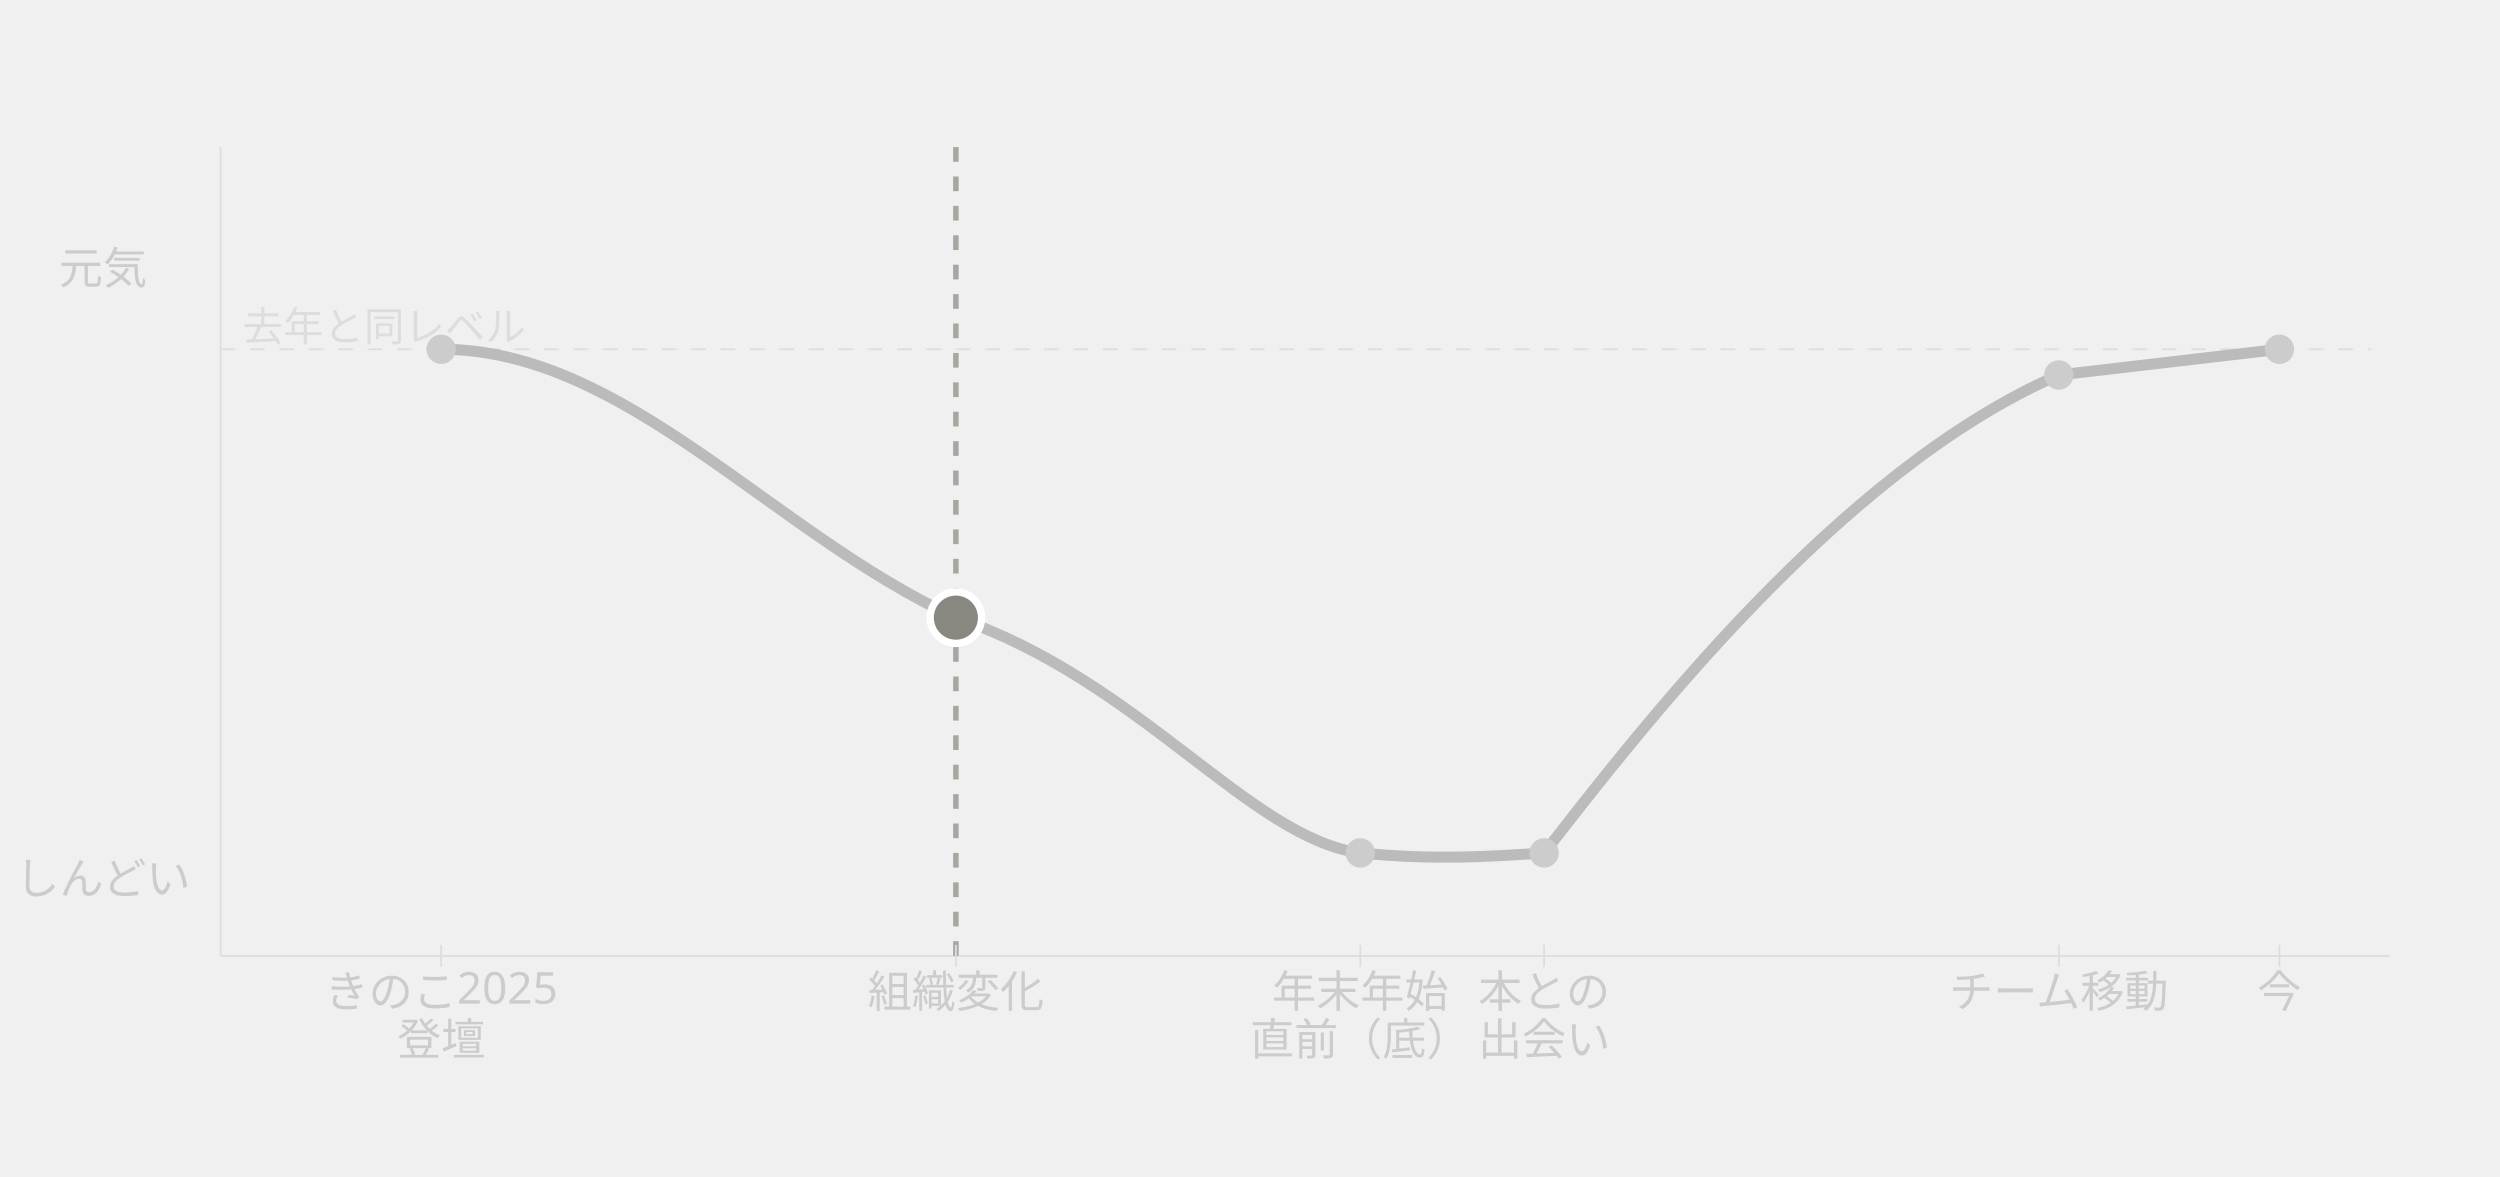
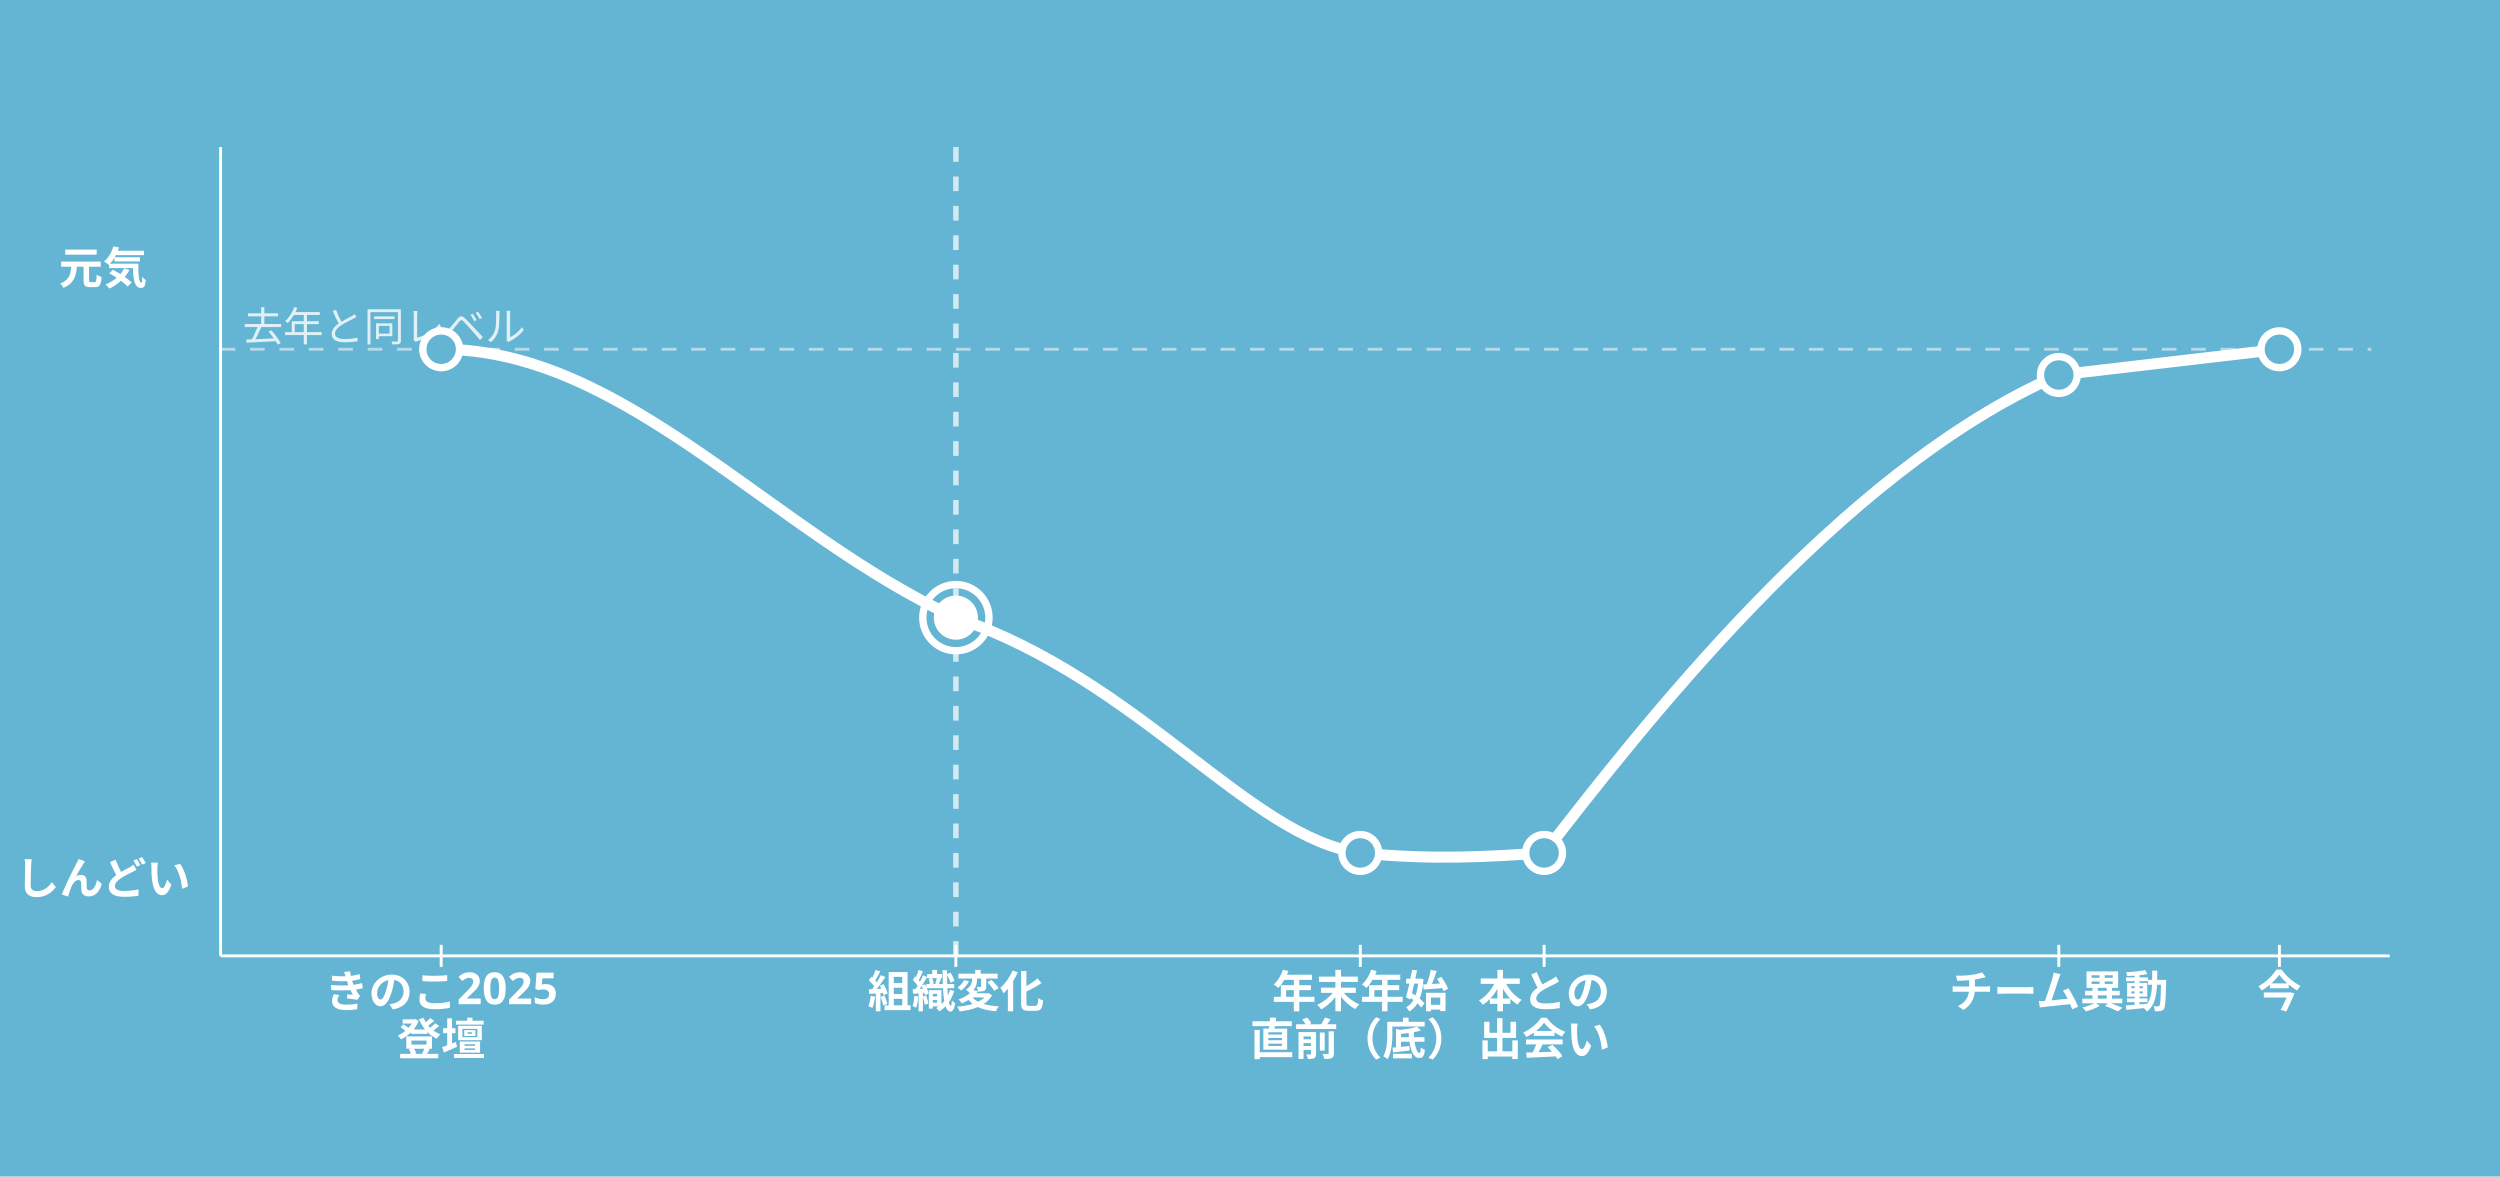
<svg xmlns="http://www.w3.org/2000/svg" viewBox="0 0 680 320" width="680" height="320">
-   <text font-family="sans-serif" font-size="12" fill="#ccc" x="28" y="72" text-anchor="middle" dominant-baseline="central">元気</text>
-   <text font-family="sans-serif" font-size="12" fill="#ccc" x="28" y="238" text-anchor="middle" dominant-baseline="central">しんどい</text>
-   <line x1="60" y1="40" x2="60" y2="260" stroke="#ddd" stroke-width="0.5" />
-   <line x1="60" y1="260" x2="650" y2="260" stroke="#ddd" stroke-width="0.5" />
-   <line x1="60" y1="95" x2="645" y2="95" stroke="#ddd" stroke-width="0.5" stroke-dasharray="4 4" />
-   <text font-family="sans-serif" font-size="11" fill="#ddd" x="66" y="88" text-anchor="start" dominant-baseline="central">去年と同レベル</text>
-   <path d="M120,95 C170,95 210,145 260,168 C310,185 340,228 370,232 C390,234 405,233 420,232 C445,200 500,128 560,102 L620,95" fill="none" stroke="#bbb" stroke-width="3" stroke-linecap="round" stroke-linejoin="round" />
-   <line x1="260" y1="40" x2="260" y2="260" stroke="#888780" stroke-width="1.5" stroke-dasharray="4 4" opacity="0.7" />
-   <circle cx="120" cy="95" r="4" fill="#ccc" />
-   <circle cx="260" cy="168" r="8" fill="white" />
-   <circle cx="260" cy="168" r="6" fill="#888780" />
-   <circle cx="370" cy="232" r="4" fill="#ccc" />
-   <circle cx="420" cy="232" r="4" fill="#ccc" />
-   <circle cx="560" cy="102" r="4" fill="#ccc" />
-   <circle cx="620" cy="95" r="4" fill="#ccc" />
-   <line x1="120" y1="257" x2="120" y2="263" stroke="#ddd" stroke-width="0.5" />
-   <line x1="260" y1="257" x2="260" y2="263" stroke="#ddd" stroke-width="0.5" />
-   <line x1="370" y1="257" x2="370" y2="263" stroke="#ddd" stroke-width="0.5" />
-   <line x1="420" y1="257" x2="420" y2="263" stroke="#ddd" stroke-width="0.5" />
-   <line x1="560" y1="257" x2="560" y2="263" stroke="#ddd" stroke-width="0.5" />
-   <line x1="620" y1="257" x2="620" y2="263" stroke="#ddd" stroke-width="0.5" />
-   <text font-family="sans-serif" font-size="12" fill="#ccc" x="120" y="274" text-anchor="middle">きのこ2025</text>
-   <text font-family="sans-serif" font-size="12" fill="#ccc" x="120" y="287" text-anchor="middle">登壇</text>
-   <text font-family="sans-serif" font-size="12" fill="#ccc" x="260" y="274" text-anchor="middle">組織変化</text>
-   <text font-family="sans-serif" font-size="12" fill="#ccc" x="370" y="274" text-anchor="middle">年末年始</text>
-   <text font-family="sans-serif" font-size="12" fill="#ccc" x="370" y="287" text-anchor="middle">直前（底）</text>
-   <text font-family="sans-serif" font-size="12" fill="#ccc" x="420" y="274" text-anchor="middle">本との</text>
-   <text font-family="sans-serif" font-size="12" fill="#ccc" x="420" y="287" text-anchor="middle">出会い</text>
-   <text font-family="sans-serif" font-size="12" fill="#ccc" x="560" y="274" text-anchor="middle">チーム移動</text>
-   <text font-family="sans-serif" font-size="12" fill="#ccc" x="620" y="274" text-anchor="middle">今</text>
+   <rect width="680" height="320" fill="#64B4D4" />
+   <text font-family="sans-serif" font-size="12" font-weight="bold" fill="#ffffff" x="28" y="72" text-anchor="middle" dominant-baseline="central">元気</text>
+   <text font-family="sans-serif" font-size="12" font-weight="bold" fill="#ffffff" x="28" y="238" text-anchor="middle" dominant-baseline="central">しんどい</text>
+   <line x1="60" y1="40" x2="60" y2="260" stroke="#ffffff" stroke-width="0.8" />
+   <line x1="60" y1="260" x2="650" y2="260" stroke="#ffffff" stroke-width="0.8" />
+   <line x1="60" y1="95" x2="645" y2="95" stroke="rgba(255,255,255,0.5)" stroke-width="0.8" stroke-dasharray="4 4" />
+   <text font-family="sans-serif" font-size="11" fill="rgba(255,255,255,0.8)" x="66" y="88" text-anchor="start" dominant-baseline="central">去年と同レベル</text>
+   <path d="M120,95 C170,95 210,145 260,168 C310,185 340,228 370,232 C390,234 405,233 420,232 C445,200 500,128 560,102 L620,95" fill="none" stroke="#ffffff" stroke-width="3" stroke-linecap="round" stroke-linejoin="round" />
+   <line x1="260" y1="40" x2="260" y2="260" stroke="#ffffff" stroke-width="1.5" stroke-dasharray="4 4" opacity="0.7" />
+   <circle cx="120" cy="95" r="5" fill="#64B4D4" stroke="#ffffff" stroke-width="2" />
+   <circle cx="260" cy="168" r="9" fill="none" stroke="#ffffff" stroke-width="2" />
+   <circle cx="260" cy="168" r="6" fill="#ffffff" />
+   <circle cx="370" cy="232" r="5" fill="#64B4D4" stroke="#ffffff" stroke-width="2" />
+   <circle cx="420" cy="232" r="5" fill="#64B4D4" stroke="#ffffff" stroke-width="2" />
+   <circle cx="560" cy="102" r="5" fill="#64B4D4" stroke="#ffffff" stroke-width="2" />
+   <circle cx="620" cy="95" r="5" fill="#64B4D4" stroke="#ffffff" stroke-width="2" />
+   <line x1="120" y1="257" x2="120" y2="263" stroke="#ffffff" stroke-width="0.8" />
+   <line x1="260" y1="257" x2="260" y2="263" stroke="#ffffff" stroke-width="0.8" />
+   <line x1="370" y1="257" x2="370" y2="263" stroke="#ffffff" stroke-width="0.8" />
+   <line x1="420" y1="257" x2="420" y2="263" stroke="#ffffff" stroke-width="0.8" />
+   <line x1="560" y1="257" x2="560" y2="263" stroke="#ffffff" stroke-width="0.8" />
+   <line x1="620" y1="257" x2="620" y2="263" stroke="#ffffff" stroke-width="0.8" />
+   <text font-family="sans-serif" font-size="12" font-weight="bold" fill="#ffffff" x="120" y="274" text-anchor="middle">きのこ2025</text>
+   <text font-family="sans-serif" font-size="12" font-weight="bold" fill="#ffffff" x="120" y="287" text-anchor="middle">登壇</text>
+   <text font-family="sans-serif" font-size="12" font-weight="bold" fill="#ffffff" x="260" y="274" text-anchor="middle">組織変化</text>
+   <text font-family="sans-serif" font-size="12" font-weight="bold" fill="#ffffff" x="370" y="274" text-anchor="middle">年末年始</text>
+   <text font-family="sans-serif" font-size="12" font-weight="bold" fill="#ffffff" x="370" y="287" text-anchor="middle">直前（底）</text>
+   <text font-family="sans-serif" font-size="12" font-weight="bold" fill="#ffffff" x="420" y="274" text-anchor="middle">本との</text>
+   <text font-family="sans-serif" font-size="12" font-weight="bold" fill="#ffffff" x="420" y="287" text-anchor="middle">出会い</text>
+   <text font-family="sans-serif" font-size="12" font-weight="bold" fill="#ffffff" x="560" y="274" text-anchor="middle">チーム異動</text>
+   <text font-family="sans-serif" font-size="12" font-weight="bold" fill="#ffffff" x="620" y="274" text-anchor="middle">今</text>
</svg>
